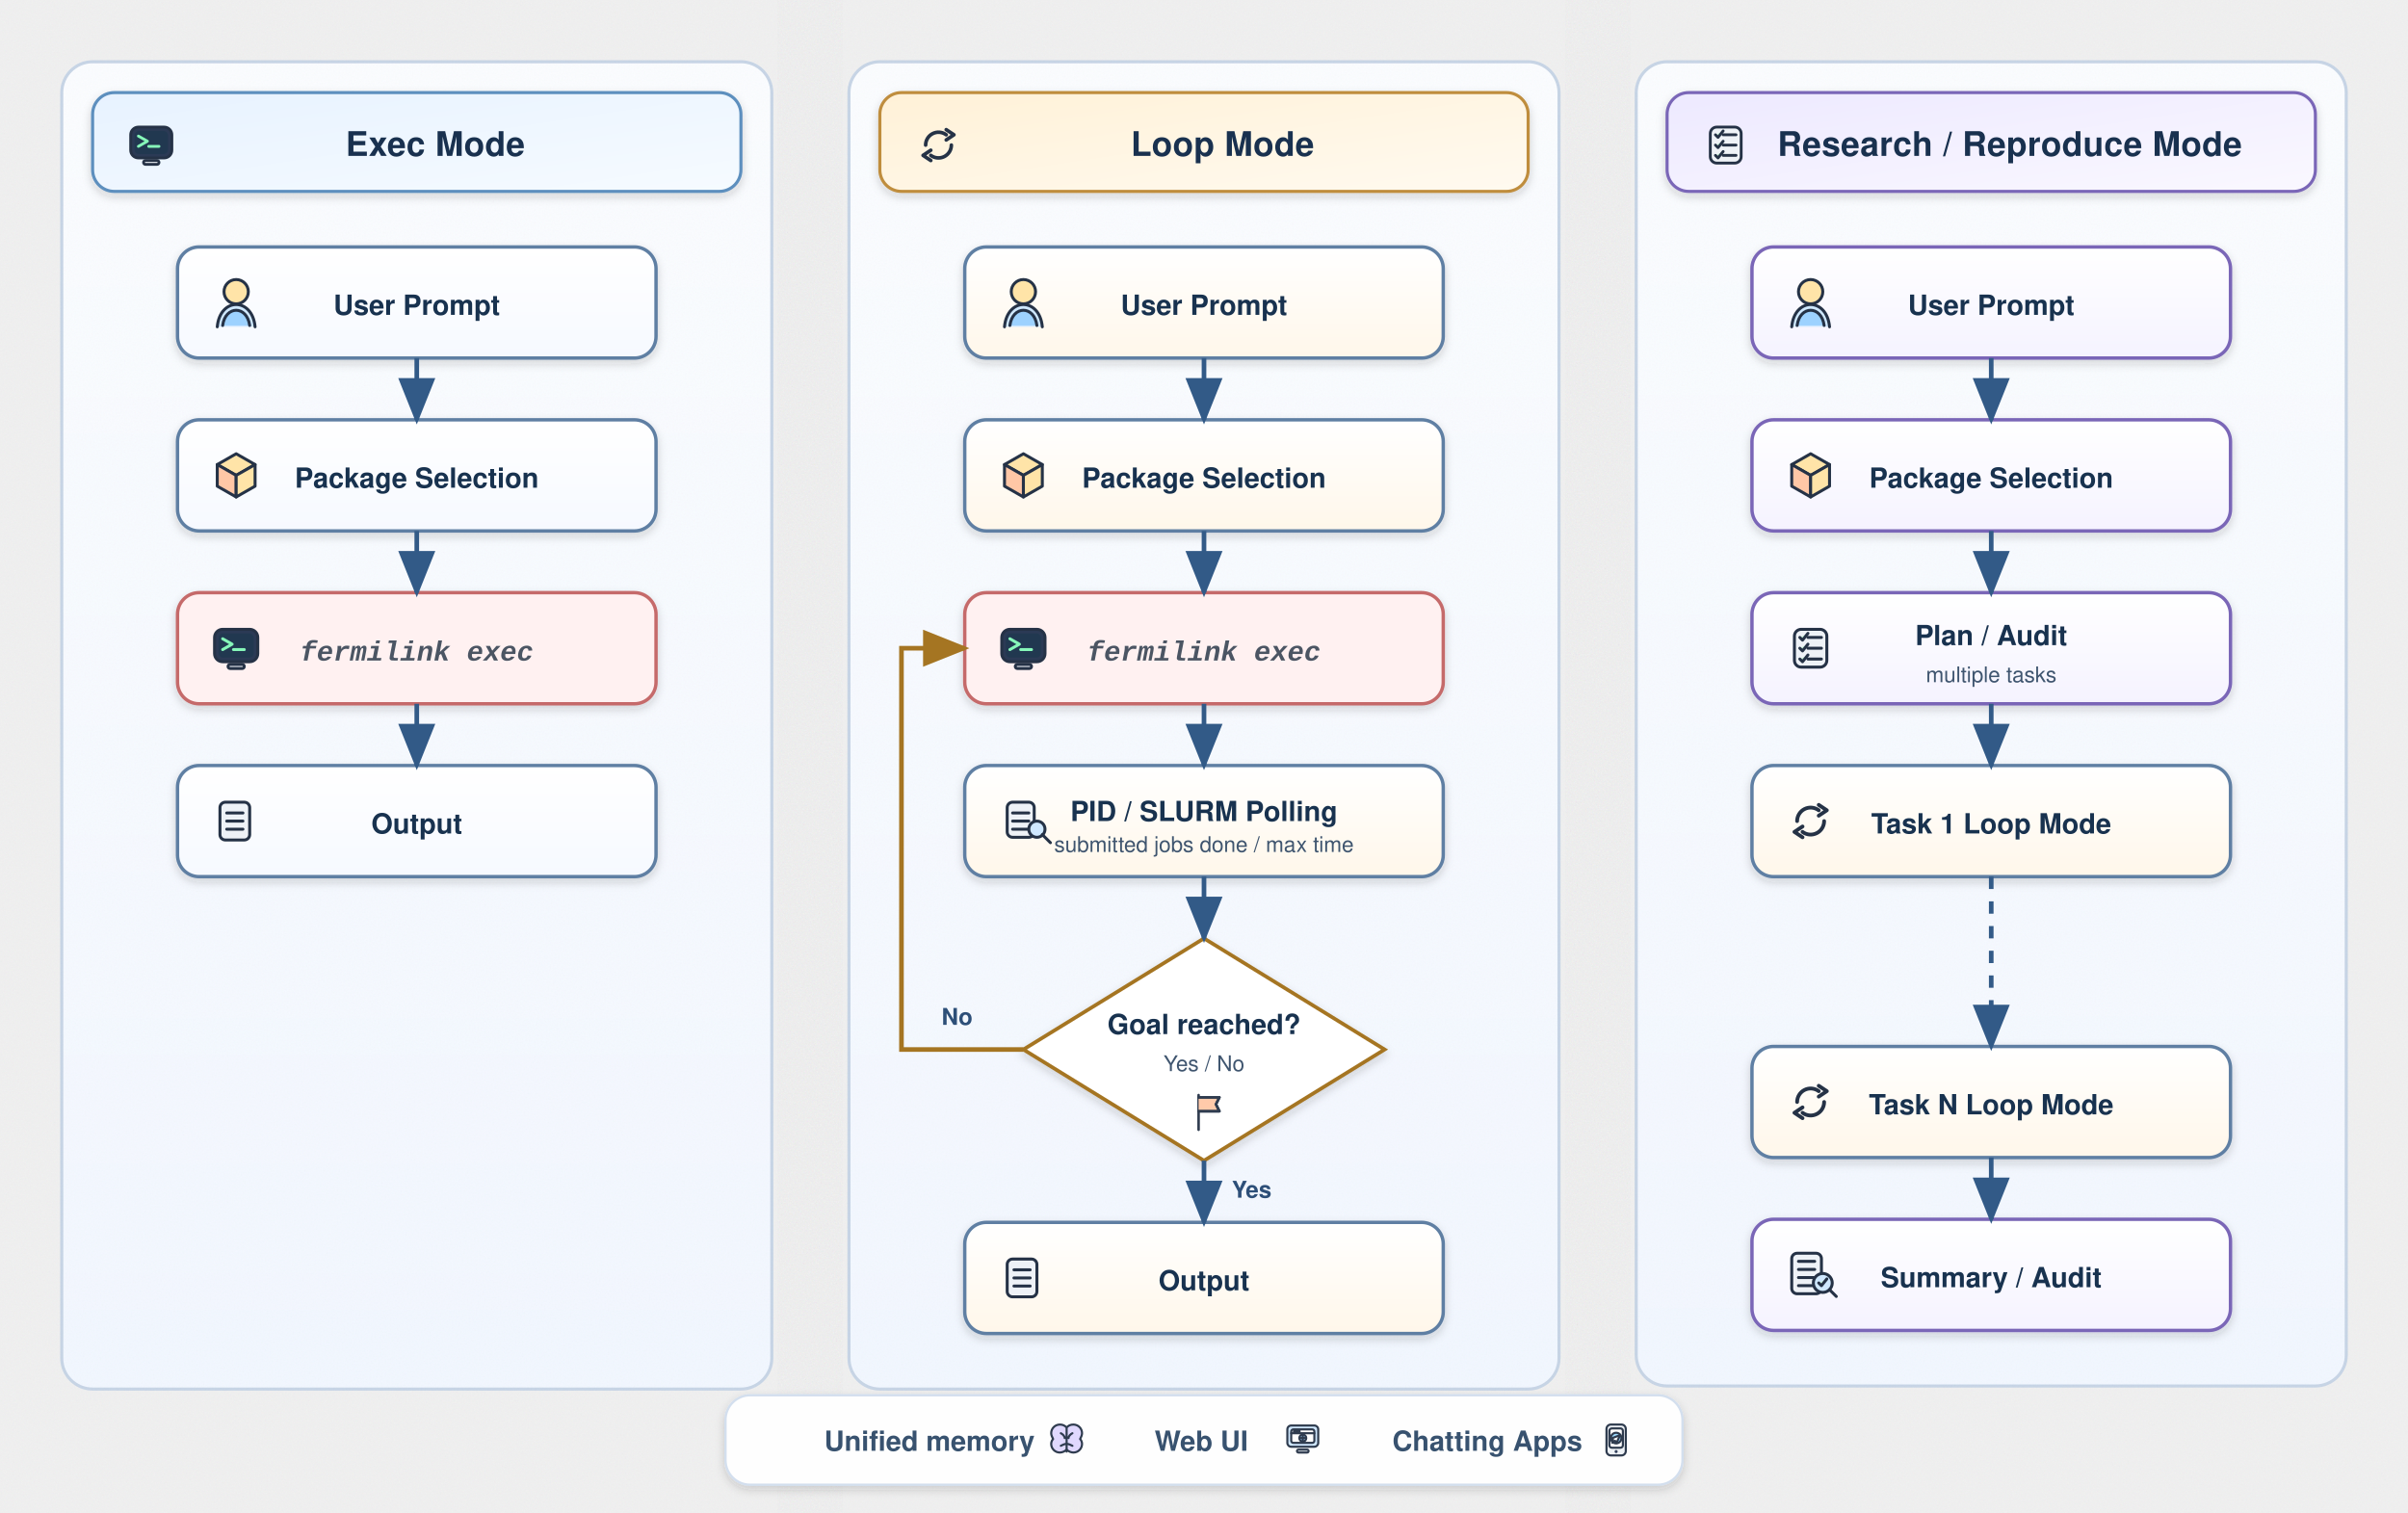
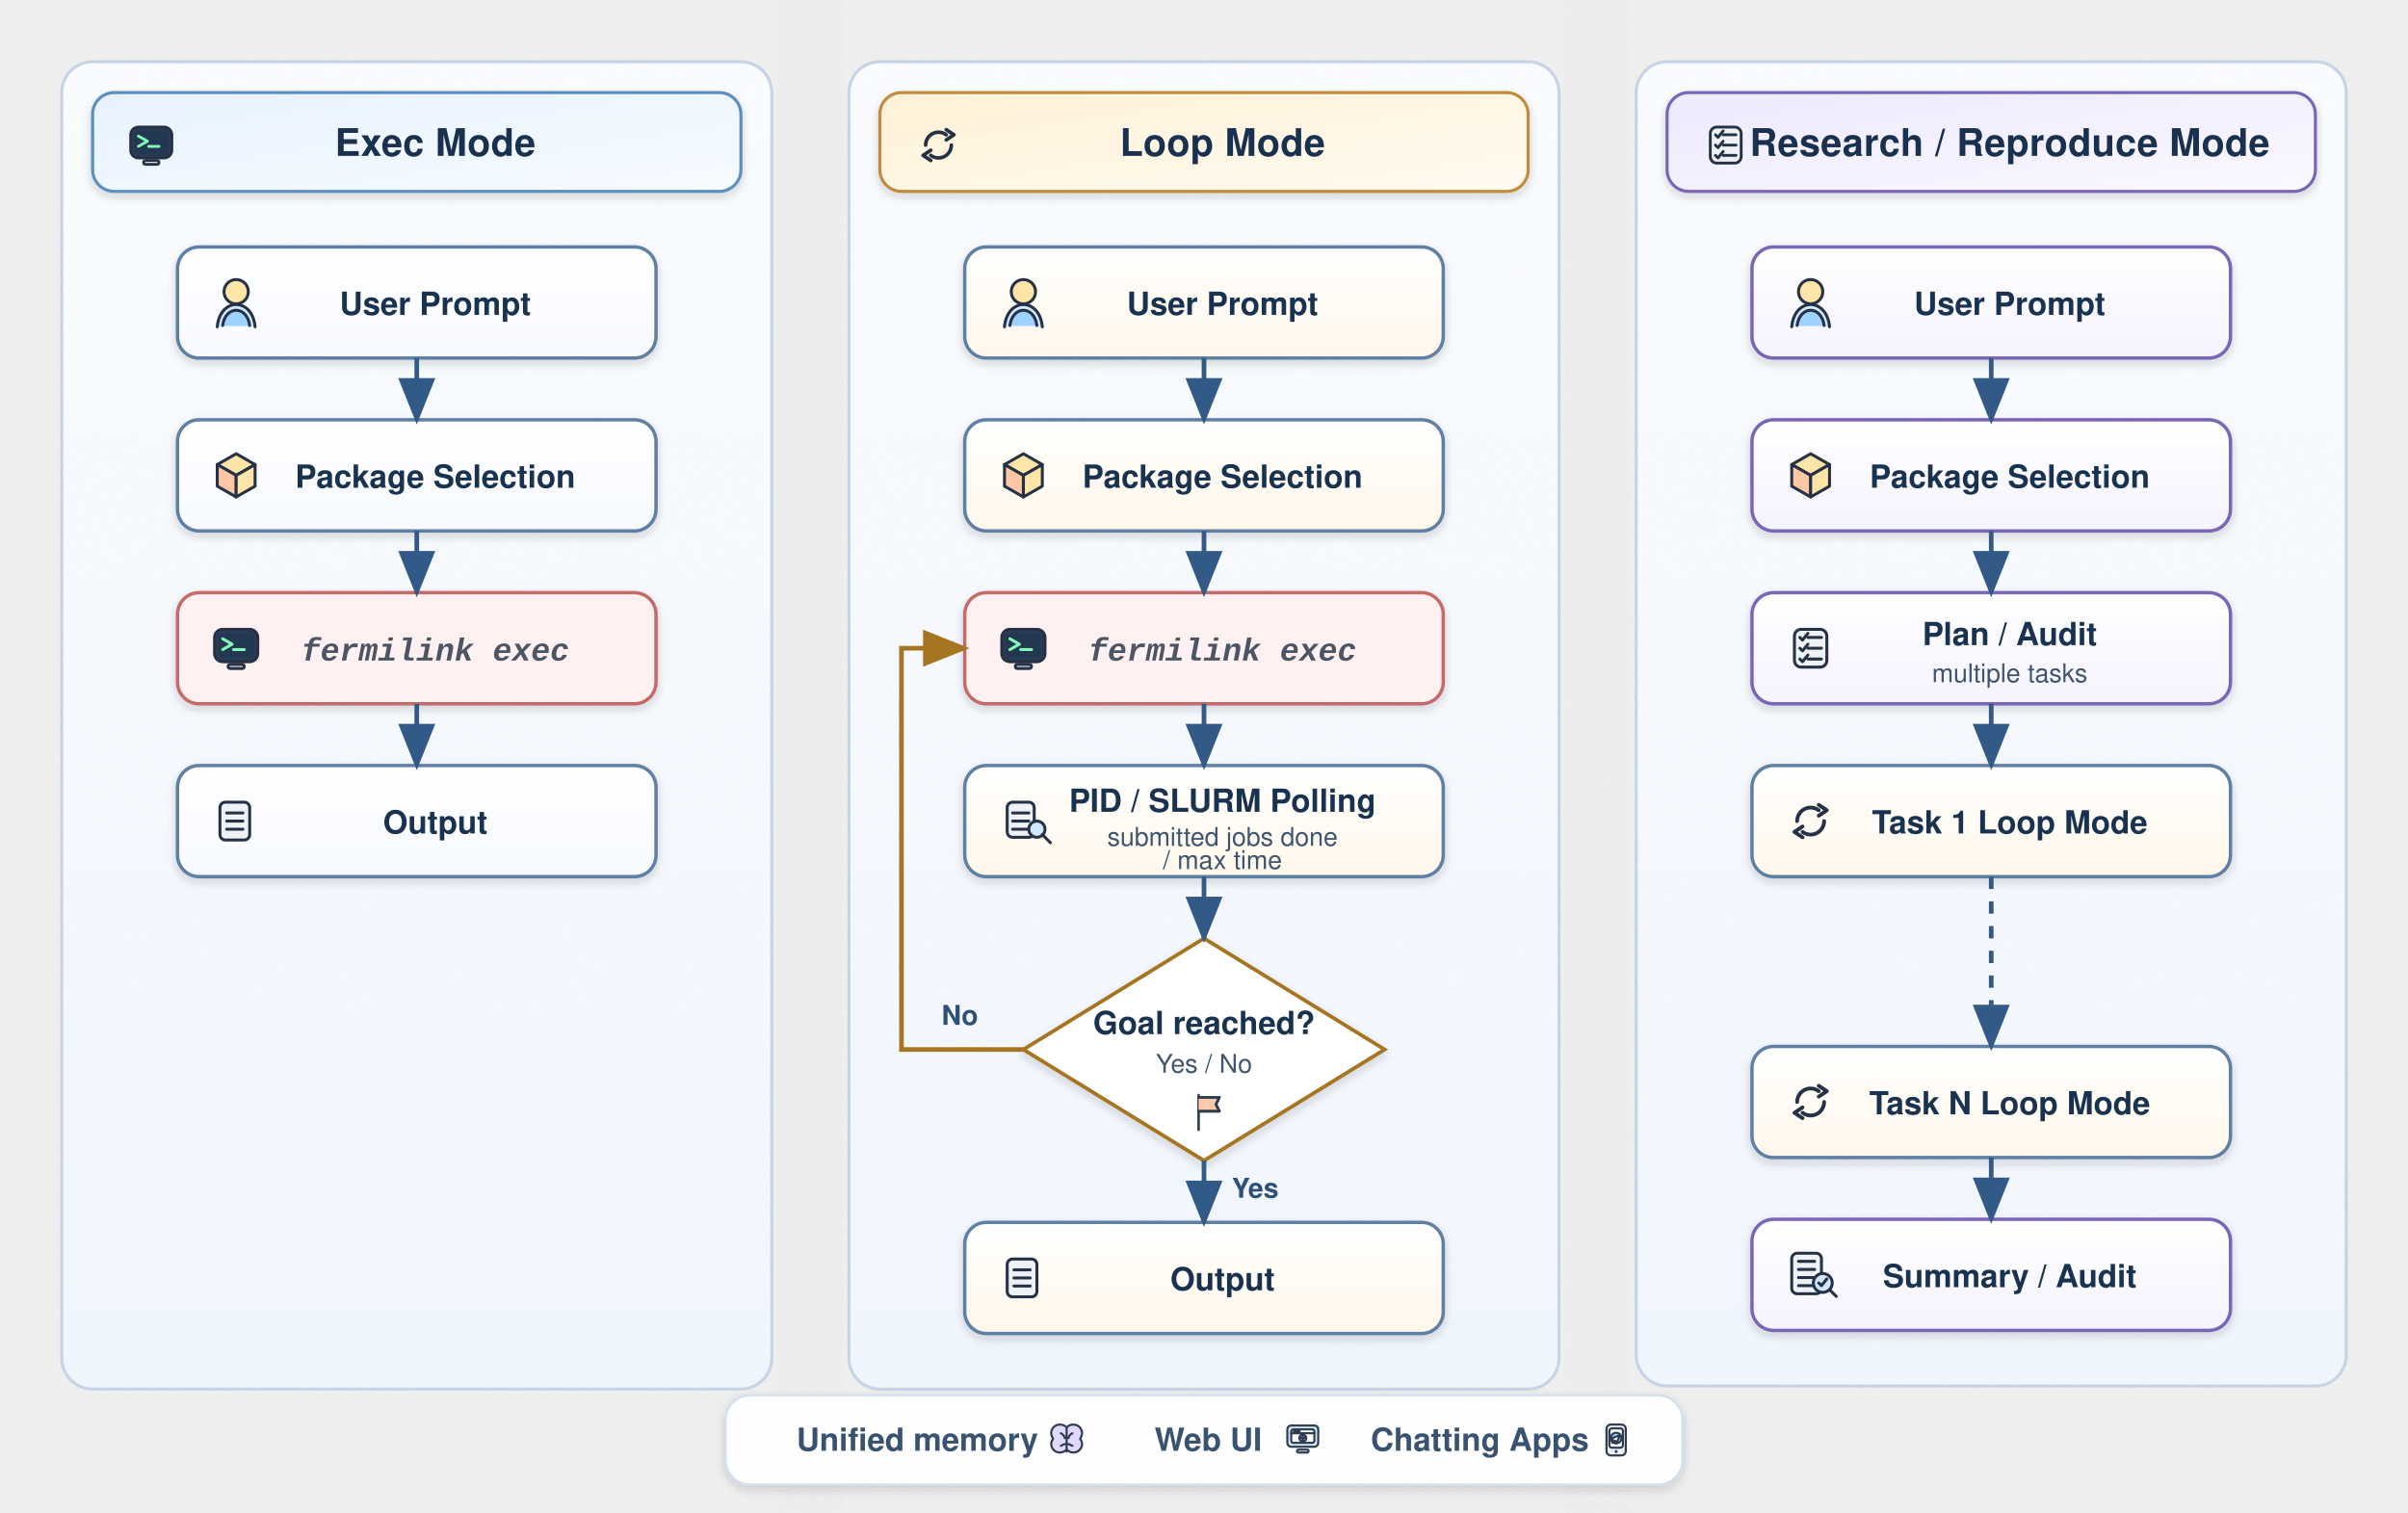
<svg xmlns="http://www.w3.org/2000/svg" width="1560" height="980" viewBox="0 0 1560 980" role="img" aria-labelledby="title desc">
  <defs>
    <linearGradient id="gradCol" x1="0" x2="0" y1="0" y2="1">
      <stop offset="0%" stop-color="#fbfdff" />
      <stop offset="100%" stop-color="#f2f7ff" />
    </linearGradient>
    <linearGradient id="gradExec" x1="0" x2="1" y1="0" y2="1">
      <stop offset="0%" stop-color="#e7f2ff" />
      <stop offset="100%" stop-color="#f6fbff" />
    </linearGradient>
    <linearGradient id="gradLoop" x1="0" x2="1" y1="0" y2="1">
      <stop offset="0%" stop-color="#fff1d7" />
      <stop offset="100%" stop-color="#fffaf0" />
    </linearGradient>
    <linearGradient id="gradRR" x1="0" x2="1" y1="0" y2="1">
      <stop offset="0%" stop-color="#ede9ff" />
      <stop offset="100%" stop-color="#faf8ff" />
    </linearGradient>
    <linearGradient id="gradNode" x1="0" x2="0" y1="0" y2="1">
      <stop offset="0%" stop-color="#ffffff" />
      <stop offset="100%" stop-color="#f6f9ff" />
    </linearGradient>
    <linearGradient id="gradNodeWarm" x1="0" x2="0" y1="0" y2="1">
      <stop offset="0%" stop-color="#ffffff" />
      <stop offset="100%" stop-color="#fff7ea" />
    </linearGradient>
    <linearGradient id="gradNodePurple" x1="0" x2="0" y1="0" y2="1">
      <stop offset="0%" stop-color="#ffffff" />
      <stop offset="100%" stop-color="#f5f3ff" />
    </linearGradient>
    <filter id="paper" x="-10%" y="-10%" width="120%" height="120%">
      <feTurbulence type="fractalNoise" baseFrequency="0.9" numOctaves="2" seed="4" result="noise" />
      <feColorMatrix in="noise" type="matrix" values="         1 0 0 0 0         0 1 0 0 0         0 0 1 0 0         0 0 0 0.06 0" result="noiseAlpha" />
      <feBlend in="SourceGraphic" in2="noiseAlpha" mode="multiply" />
    </filter>
    <filter id="shadow" x="-20%" y="-20%" width="140%" height="140%">
      <feDropShadow dx="0" dy="2.5" stdDeviation="3" flood-color="#1f2a37" flood-opacity="0.18" />
    </filter>
    <marker id="arrow" markerWidth="10" markerHeight="8" refX="9" refY="4" orient="auto">
      <path d="M0,0 L10,4 L0,8 Z" fill="#325a87" />
    </marker>
    <marker id="arrowLoop" markerWidth="10" markerHeight="8" refX="9" refY="4" orient="auto">
      <path d="M0,0 L10,4 L0,8 Z" fill="#a57522" />
    </marker>
    <style>
      .col { fill: url(#gradCol); stroke: #c8d5e6; stroke-width: 2; rx: 20; filter: url(#paper); }
      .headExec { fill: url(#gradExec); stroke: #5d8fbe; stroke-width: 2; rx: 14; filter: url(#shadow); }
      .headLoop { fill: url(#gradLoop); stroke: #bf8d3e; stroke-width: 2; rx: 14; filter: url(#shadow); }
      .headRR { fill: url(#gradRR); stroke: #7a66b7; stroke-width: 2; rx: 14; filter: url(#shadow); }
-       .headTxt { font: 800 22px Helvetica, Arial, sans-serif; fill: #19314f; letter-spacing: 0.2px; }
+       .headTxt { font: 800 24.67px Helvetica, Arial, sans-serif; fill: #19314f; letter-spacing: 0.2px; }
      .node { fill: url(#gradNode); stroke: #5f7fa3; stroke-width: 2.2; rx: 14; filter: url(#shadow); }
      .nodeWarm { fill: url(#gradNodeWarm); }
      .nodePurple { fill: url(#gradNodePurple); stroke: #7a66b7; }
      .nodeExec { fill: #fff1f1; stroke: #c56a6a; }
-       .nodeTxt { font: 700 18px Helvetica, Arial, sans-serif; fill: #18324f; }
-       .cmd { font: italic 700 18px "Courier New", Courier, monospace; fill: #4b5563; }
-       .small { font: 500 14px Helvetica, Arial, sans-serif; fill: #3f556f; }
+       .nodeTxt { font: 700 20.67px Helvetica, Arial, sans-serif; fill: #18324f; }
+       .cmd { font: italic 700 20.67px "Courier New", Courier, monospace; fill: #4b5563; }
+       .small { font: 500 16.67px Helvetica, Arial, sans-serif; fill: #3f556f; }
      .decision { fill: #ffffff; stroke: #a57522; stroke-width: 2.4; filter: url(#shadow); }
      .arr { stroke: #325a87; stroke-width: 3; fill: none; marker-end: url(#arrow); }
      .arrSkip { stroke: #325a87; stroke-width: 3; fill: none; marker-end: url(#arrow); stroke-dasharray: 8 8; }
      .arrLoop { stroke: #a57522; stroke-width: 3; fill: none; marker-end: url(#arrowLoop); }
-       .yn { font: 700 15px Helvetica, Arial, sans-serif; fill: #2d4f78; }
+       .yn { font: 700 17.67px Helvetica, Arial, sans-serif; fill: #2d4f78; }

      /* Icon palette */
      .iStroke { stroke: #253246; stroke-width: 2.2; stroke-linecap: round; stroke-linejoin: round; }
      .iBlue { fill: #cfe8ff; }
      .iBlue2 { fill: #9dd2ff; }
      .iGreen { fill: #c9f2d8; }
      .iYellow { fill: #ffe4a8; }
      .iOrange { fill: #ffc7a6; }
      .iPurple { fill: #dfd7ff; }
      .iGray { fill: #eef2f7; }
      .iDark { fill: #2b3a55; }
      .iWhite { fill: #ffffff; }
      .iTeleBlue { fill: #98d8ff; }
      .iTermGreen { stroke: #63e89f; }
      .iTermMint { stroke: #86f7b9; }
      .iLoopBold { stroke-width: 2.8; }
      .iTick { stroke: #2f9d58; stroke-width: 2.4; stroke-linecap: round; stroke-linejoin: round; fill: none; }
-       .legendTxt { font: 700 18px Helvetica, Arial, sans-serif; fill: #2f4b69; }
+       .legendTxt { font: 700 20.67px Helvetica, Arial, sans-serif; fill: #2f4b69; }
    </style>
    <symbol id="icon-user" viewBox="0 0 48 48">
      <circle cx="24" cy="16" r="9" class="iYellow iStroke" />
      <path d="M10 42c2-22 26-22 28 0" class="iBlue iStroke" />
      <path d="M14 41c2-15 18-15 20 0" class="iBlue2 iStroke" />
    </symbol>
    <symbol id="icon-package" viewBox="0 0 48 48">
      <path d="M24 8 L38 16 L24 24 L10 16 Z" class="iYellow iStroke" />
      <path d="M10 16 L10 32 L24 40 L24 24 Z" class="iOrange iStroke" />
      <path d="M38 16 L38 32 L24 40 L24 24 Z" class="iYellow iStroke" />
    </symbol>
    <symbol id="icon-terminal" viewBox="0 0 48 48">
      <rect x="8" y="10" width="32" height="24" rx="6" class="iDark iStroke" />
      <rect x="11" y="13" width="26" height="18" rx="3.5" fill="#213850" />
      <path d="M14 17 L21 21 L14 25" class="iStroke iTermMint" fill="none" />
      <path d="M22 25 H30" class="iStroke iTermMint" fill="none" />
      <rect x="18" y="36" width="12" height="3" rx="1.5" class="iGray iStroke" />
    </symbol>
    <symbol id="icon-routing" viewBox="0 0 48 48">
      <circle cx="14" cy="18" r="5" class="iBlue iStroke" />
      <circle cx="34" cy="16" r="5" class="iPurple iStroke" />
      <circle cx="26" cy="34" r="5" class="iGreen iStroke" />
      <path d="M18 18 L29 16" class="iStroke" fill="none" />
      <path d="M16 22 L24 30" class="iStroke" fill="none" />
      <path d="M32 20 L28 29" class="iStroke" fill="none" />
    </symbol>
    <symbol id="icon-memory" viewBox="0 0 48 48">
      <path d="M15 16c0-6 18-6 18 0v16c0 6-18 6-18 0z" class="iBlue iStroke" />
      <path d="M15 22h18" class="iStroke" fill="none" />
      <path d="M15 28h18" class="iStroke" fill="none" />
      <path d="M22 10c2-3 8-3 10 0" class="iPurple iStroke" />
    </symbol>
    <symbol id="icon-output" viewBox="0 0 48 48">
      <rect x="12" y="10" width="22" height="28" rx="4" class="iGray iStroke" />
      <path d="M17 18h12M17 24h12M17 30h12" class="iStroke" fill="none" />
    </symbol>
    <symbol id="icon-poll" viewBox="0 0 48 48">
      <rect x="12" y="10" width="20" height="26" rx="4" class="iGray iStroke" />
      <path d="M16 18h12M16 24h12M16 30h12" class="iStroke" fill="none" />
      <circle cx="34" cy="30" r="6" class="iBlue iStroke" />
      <path d="M38 34l6 6" class="iStroke" fill="none" />
    </symbol>
    <symbol id="icon-plan" viewBox="0 0 48 48">
      <rect x="12" y="10" width="24" height="28" rx="5" class="iGray iStroke" />
      <path d="M22 16h10M22 24h10M22 32h10" class="iStroke" fill="none" />
      <path d="M16 16l2 2 4-5" class="iGreen iStroke" />
      <path d="M16 24l2 2 4-5" class="iGreen iStroke" />
      <path d="M16 32l2 2 4-5" class="iGreen iStroke" />
    </symbol>
    <symbol id="icon-loop" viewBox="0 0 48 48">
      <path d="M14 24 A10 10 0 0 1 30 16" class="iStroke iLoopBold" fill="none" />
      <path d="M30 12 L36 16 L30 20" class="iStroke iLoopBold" fill="none" />
      <path d="M34 24 A10 10 0 0 1 18 32" class="iStroke iLoopBold" fill="none" />
      <path d="M18 28 L12 32 L18 36" class="iStroke iLoopBold" fill="none" />
    </symbol>
    <symbol id="icon-summary" viewBox="0 0 48 48">
      <rect x="10" y="8" width="22" height="30" rx="4" class="iGray iStroke" />
      <path d="M15 14h12" class="iPurple iStroke" />
      <path d="M15 20h12M15 26h12M15 32h10" class="iStroke" fill="none" />
      <circle cx="33" cy="30" r="7" class="iBlue iStroke" />
      <path d="M30 30l2 2 4-5" class="iGreen iStroke" />
      <path d="M38 35l5 5" class="iStroke" fill="none" />
    </symbol>
    <symbol id="icon-brain" viewBox="0 0 48 48">
      <path d="M24 11c2-2 4-3 7-3 5 0 9 4 9 9 0 2-1 4-2 6 1 1 2 3 2 5 0 5-4 9-9 9-2 0-5-1-7-3-2 2-5 3-7 3-5 0-9-4-9-9 0-2 1-4 2-5-1-2-2-4-2-6 0-5 4-9 9-9 3 0 5 1 7 3z" class="iPurple iStroke" />
      <path d="M24 12v24M18 17c2 1 4 3 4 5M30 17c-2 1-4 3-4 5M18 30c2-1 4-2 6-2M30 30c-2-1-4-2-6-2" class="iStroke" fill="none" />
    </symbol>
    <symbol id="icon-yes" viewBox="0 0 48 48">
      <circle cx="24" cy="24" r="12" class="iGreen iStroke" />
      <path d="M18 24l4 4 8-9" class="iTick" />
    </symbol>
    <symbol id="icon-web" viewBox="0 0 48 48">
      <rect x="8" y="9" width="32" height="22" rx="4" class="iBlue iStroke" />
      <rect x="12" y="13" width="24" height="14" rx="2.2" class="iWhite iStroke" />
      <path d="M12 17h24" class="iStroke" fill="none" />
      <circle cx="16" cy="15" r="1.2" class="iOrange iStroke" />
      <circle cx="19.5" cy="15" r="1.2" class="iYellow iStroke" />
      <circle cx="24" cy="22" r="3.6" class="iBlue2 iStroke" />
      <path d="M20.8 22h6.4M24 18.6v6.8" class="iStroke" fill="none" />
      <rect x="18" y="34" width="12" height="3" rx="1.5" class="iGray iStroke" />
    </symbol>
    <symbol id="icon-phone-telegram" viewBox="0 0 48 48">
      <rect x="14" y="8" width="20" height="32" rx="4.5" class="iGray iStroke" />
      <rect x="17" y="12" width="14" height="20" rx="2.5" class="iWhite iStroke" />
      <circle cx="24" cy="36" r="1.6" class="iDark" />
      <circle cx="24" cy="22" r="5.5" class="iTeleBlue iStroke" />
      <path d="M20 22l8-3-3.5 8-1.6-2.1-2.9 2 .7-3.1z" class="iWhite iStroke" />
    </symbol>
    <symbol id="icon-flag" viewBox="0 0 48 48">
      <path d="M14 40V10" class="iStroke" fill="none" />
      <path d="M14 12h18l-3 6 3 6H14" class="iOrange iStroke" />
      <path d="M14 12h18l-3 6 3 6H14" class="iStroke" fill="none" />
    </symbol>
  </defs>
  <rect x="40" y="40" width="460" height="860" class="col" />
  <rect x="550" y="40" width="460" height="860" class="col" />
  <rect x="1060" y="40" width="460" height="858" class="col" />
  <rect x="60" y="60" width="420" height="64" class="headExec" />
  <use href="#icon-terminal" x="78" y="74" width="40" height="40" />
  <text x="282" y="101" text-anchor="middle" class="headTxt">Exec Mode</text>
  <rect x="570" y="60" width="420" height="64" class="headLoop" />
  <use href="#icon-loop" x="588" y="74" width="40" height="40" />
  <text x="792" y="101" text-anchor="middle" class="headTxt">Loop Mode</text>
  <rect x="1080" y="60" width="420" height="64" class="headRR" />
  <use href="#icon-plan" x="1098" y="74" width="40" height="40" />
  <text x="1302" y="101" text-anchor="middle" class="headTxt">Research / Reproduce Mode</text>
  <rect x="115" y="160" width="310" height="72" class="node" />
  <use href="#icon-user" x="132" y="175" width="42" height="42" />
-   <text x="270" y="204" text-anchor="middle" class="nodeTxt">User Prompt</text>
+   <text x="282" y="204" text-anchor="middle" class="nodeTxt">User Prompt</text>
  <rect x="115" y="272" width="310" height="72" class="node" />
  <use href="#icon-package" x="132" y="287" width="42" height="42" />
-   <text x="270" y="316" text-anchor="middle" class="nodeTxt">Package Selection</text>
+   <text x="282" y="316" text-anchor="middle" class="nodeTxt">Package Selection</text>
  <rect x="115" y="384" width="310" height="72" class="node nodeExec" />
  <use href="#icon-terminal" x="132" y="399" width="42" height="42" />
-   <text x="270" y="428" text-anchor="middle" class="cmd">fermilink exec</text>
+   <text x="282" y="428" text-anchor="middle" class="cmd">fermilink exec</text>
  <rect x="115" y="496" width="310" height="72" class="node" />
  <use href="#icon-output" x="132" y="511" width="42" height="42" />
-   <text x="270" y="540" text-anchor="middle" class="nodeTxt">Output</text>
+   <text x="282" y="540" text-anchor="middle" class="nodeTxt">Output</text>
  <path d="M270 232 L270 272" class="arr" />
  <path d="M270 344 L270 384" class="arr" />
  <path d="M270 456 L270 496" class="arr" />
  <rect x="625" y="160" width="310" height="72" class="node nodeWarm" />
  <use href="#icon-user" x="642" y="175" width="42" height="42" />
-   <text x="780" y="204" text-anchor="middle" class="nodeTxt">User Prompt</text>
+   <text x="792" y="204" text-anchor="middle" class="nodeTxt">User Prompt</text>
  <rect x="625" y="272" width="310" height="72" class="node nodeWarm" />
  <use href="#icon-package" x="642" y="287" width="42" height="42" />
-   <text x="780" y="316" text-anchor="middle" class="nodeTxt">Package Selection</text>
+   <text x="792" y="316" text-anchor="middle" class="nodeTxt">Package Selection</text>
  <rect x="625" y="384" width="310" height="72" class="node nodeExec" />
  <use href="#icon-terminal" x="642" y="399" width="42" height="42" />
-   <text x="780" y="428" text-anchor="middle" class="cmd">fermilink exec</text>
+   <text x="792" y="428" text-anchor="middle" class="cmd">fermilink exec</text>
  <rect x="625" y="496" width="310" height="72" class="node nodeWarm" />
  <use href="#icon-poll" x="642" y="511" width="42" height="42" />
-   <text x="780" y="532" text-anchor="middle" class="nodeTxt">PID / SLURM Polling</text>
-   <text x="780" y="552" text-anchor="middle" class="small">submitted jobs done / max time</text>
+   <text x="792" y="526" text-anchor="middle" class="nodeTxt">PID / SLURM Polling</text>
+   <text x="792" y="548" text-anchor="middle" class="small">submitted jobs done</text>
+   <text x="792" y="563" text-anchor="middle" class="small">/ max time</text>
  <polygon points="780,608 897,680 780,752 663,680" class="decision" />
  <text x="780" y="670" text-anchor="middle" class="nodeTxt">Goal reached?</text>
-   <text x="780" y="694" text-anchor="middle" class="small">Yes / No</text>
+   <text x="780" y="695" text-anchor="middle" class="small">Yes / No</text>
  <use href="#icon-flag" x="766" y="702" width="36" height="36" opacity="0.95" />
  <rect x="625" y="792" width="310" height="72" class="node nodeWarm" />
  <use href="#icon-output" x="642" y="807" width="42" height="42" />
-   <text x="780" y="836" text-anchor="middle" class="nodeTxt">Output</text>
+   <text x="792" y="836" text-anchor="middle" class="nodeTxt">Output</text>
  <path d="M780 232 L780 272" class="arr" />
  <path d="M780 344 L780 384" class="arr" />
  <path d="M780 456 L780 496" class="arr" />
  <path d="M780 568 L780 608" class="arr" />
  <path d="M780 752 L780 792" class="arr" />
  <text x="798" y="776" class="yn">Yes</text>
  <path d="M663 680 L584 680 L584 420 L625 420" class="arrLoop" />
  <text x="610" y="664" class="yn">No</text>
  <rect x="1135" y="160" width="310" height="72" class="node nodePurple" />
  <use href="#icon-user" x="1152" y="175" width="42" height="42" />
-   <text x="1290" y="204" text-anchor="middle" class="nodeTxt">User Prompt</text>
+   <text x="1302" y="204" text-anchor="middle" class="nodeTxt">User Prompt</text>
  <rect x="1135" y="272" width="310" height="72" class="node nodePurple" />
  <use href="#icon-package" x="1152" y="287" width="42" height="42" />
-   <text x="1290" y="316" text-anchor="middle" class="nodeTxt">Package Selection</text>
+   <text x="1302" y="316" text-anchor="middle" class="nodeTxt">Package Selection</text>
  <rect x="1135" y="384" width="310" height="72" class="node nodePurple" />
  <use href="#icon-plan" x="1152" y="399" width="42" height="42" />
-   <text x="1290" y="418" text-anchor="middle" class="nodeTxt">Plan / Audit</text>
-   <text x="1290" y="442" text-anchor="middle" class="small">multiple tasks</text>
+   <text x="1302" y="418" text-anchor="middle" class="nodeTxt">Plan / Audit</text>
+   <text x="1302" y="442" text-anchor="middle" class="small">multiple tasks</text>
  <rect x="1135" y="496" width="310" height="72" class="node nodeWarm" />
  <use href="#icon-loop" x="1152" y="511" width="42" height="42" />
-   <text x="1290" y="540" text-anchor="middle" class="nodeTxt">Task 1 Loop Mode</text>
+   <text x="1302" y="540" text-anchor="middle" class="nodeTxt">Task 1 Loop Mode</text>
  <rect x="1135" y="678" width="310" height="72" class="node nodeWarm" />
  <use href="#icon-loop" x="1152" y="693" width="42" height="42" />
-   <text x="1290" y="722" text-anchor="middle" class="nodeTxt">Task N Loop Mode</text>
+   <text x="1302" y="722" text-anchor="middle" class="nodeTxt">Task N Loop Mode</text>
  <rect x="1135" y="790" width="310" height="72" class="node nodePurple" />
  <use href="#icon-summary" x="1152" y="805" width="42" height="42" />
-   <text x="1290" y="834" text-anchor="middle" class="nodeTxt">Summary / Audit</text>
+   <text x="1302" y="834" text-anchor="middle" class="nodeTxt">Summary / Audit</text>
  <path d="M1290 232 L1290 272" class="arr" />
  <path d="M1290 344 L1290 384" class="arr" />
  <path d="M1290 456 L1290 496" class="arr" />
  <path d="M1290 568 L1290 678" class="arrSkip" />
  <path d="M1290 750 L1290 790" class="arr" />
  <g opacity="0.95">
    <rect x="470" y="904" width="620" height="58" rx="16" fill="#ffffff" stroke="#d2deee" stroke-width="1.5" filter="url(#shadow)" />
-     <text x="534" y="940" class="legendTxt">Unified memory</text>
+     <text x="516" y="940" class="legendTxt">Unified memory</text>
    <use href="#icon-brain" x="676" y="918" width="30" height="30" />
    <text x="748" y="940" class="legendTxt">Web UI</text>
    <use href="#icon-web" x="829" y="918" width="30" height="30" />
-     <text x="902" y="940" class="legendTxt">Chatting Apps</text>
+     <text x="888" y="940" class="legendTxt">Chatting Apps</text>
    <use href="#icon-phone-telegram" x="1032" y="918" width="30" height="30" />
  </g>
</svg>
